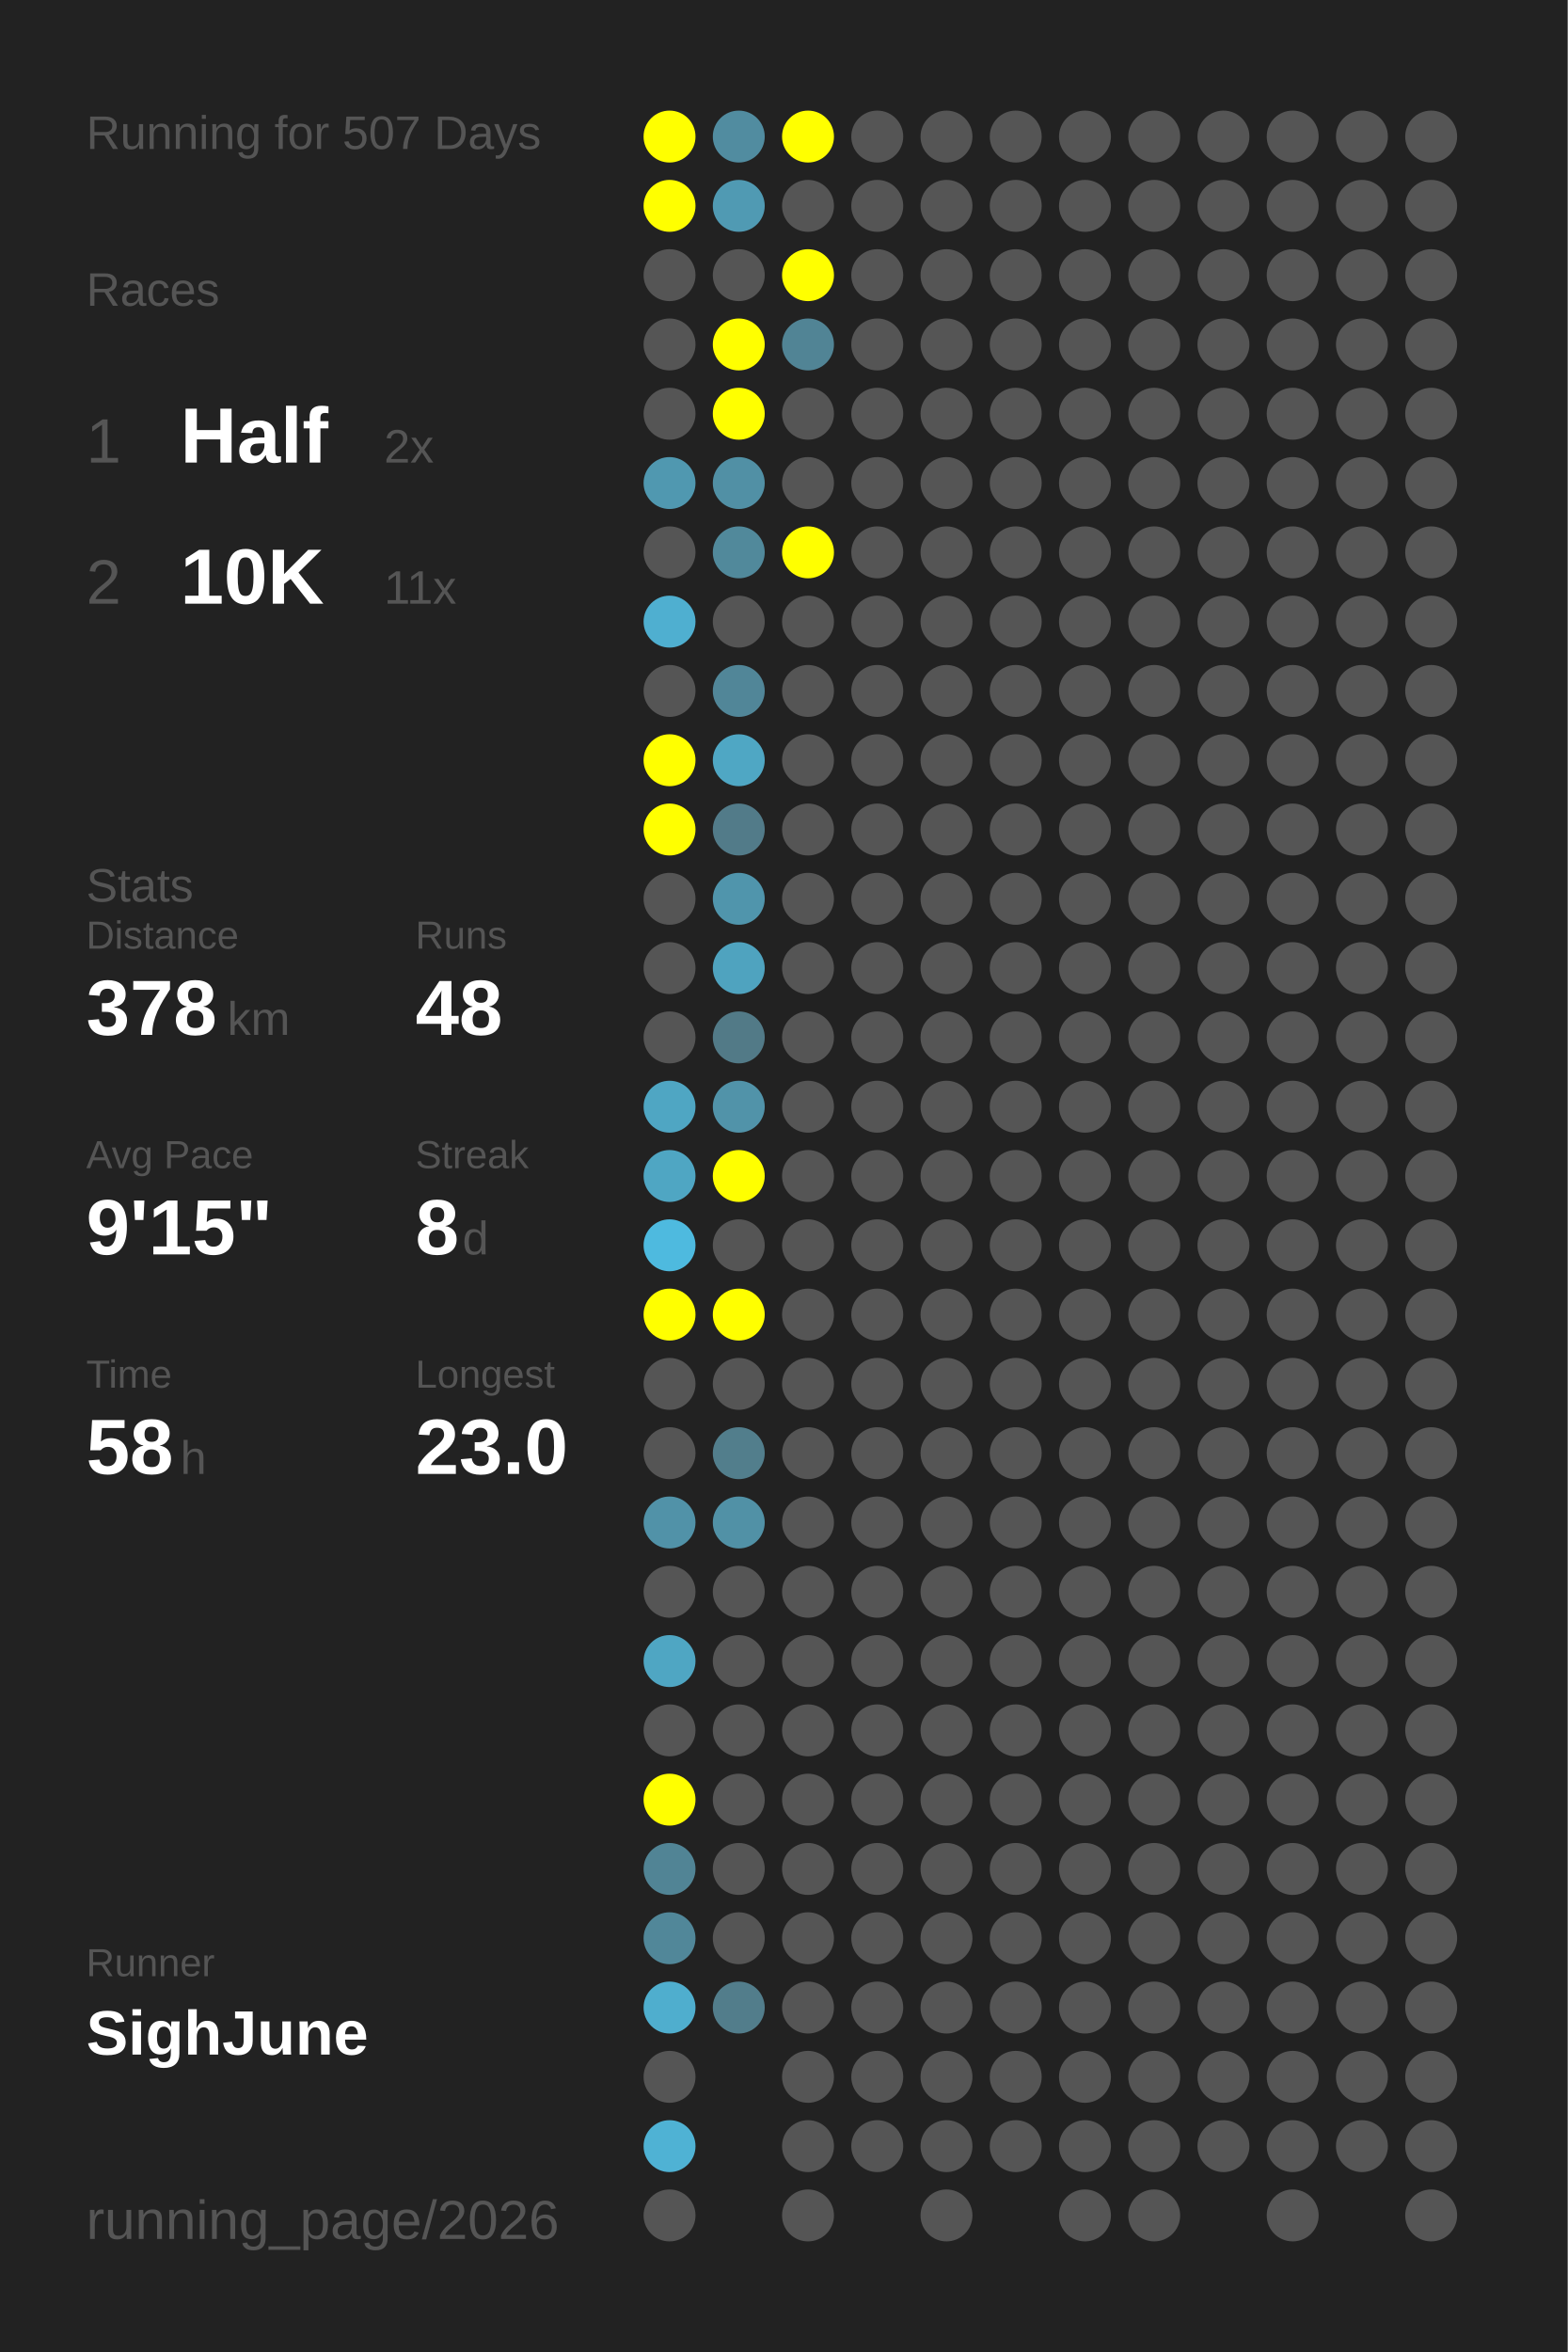
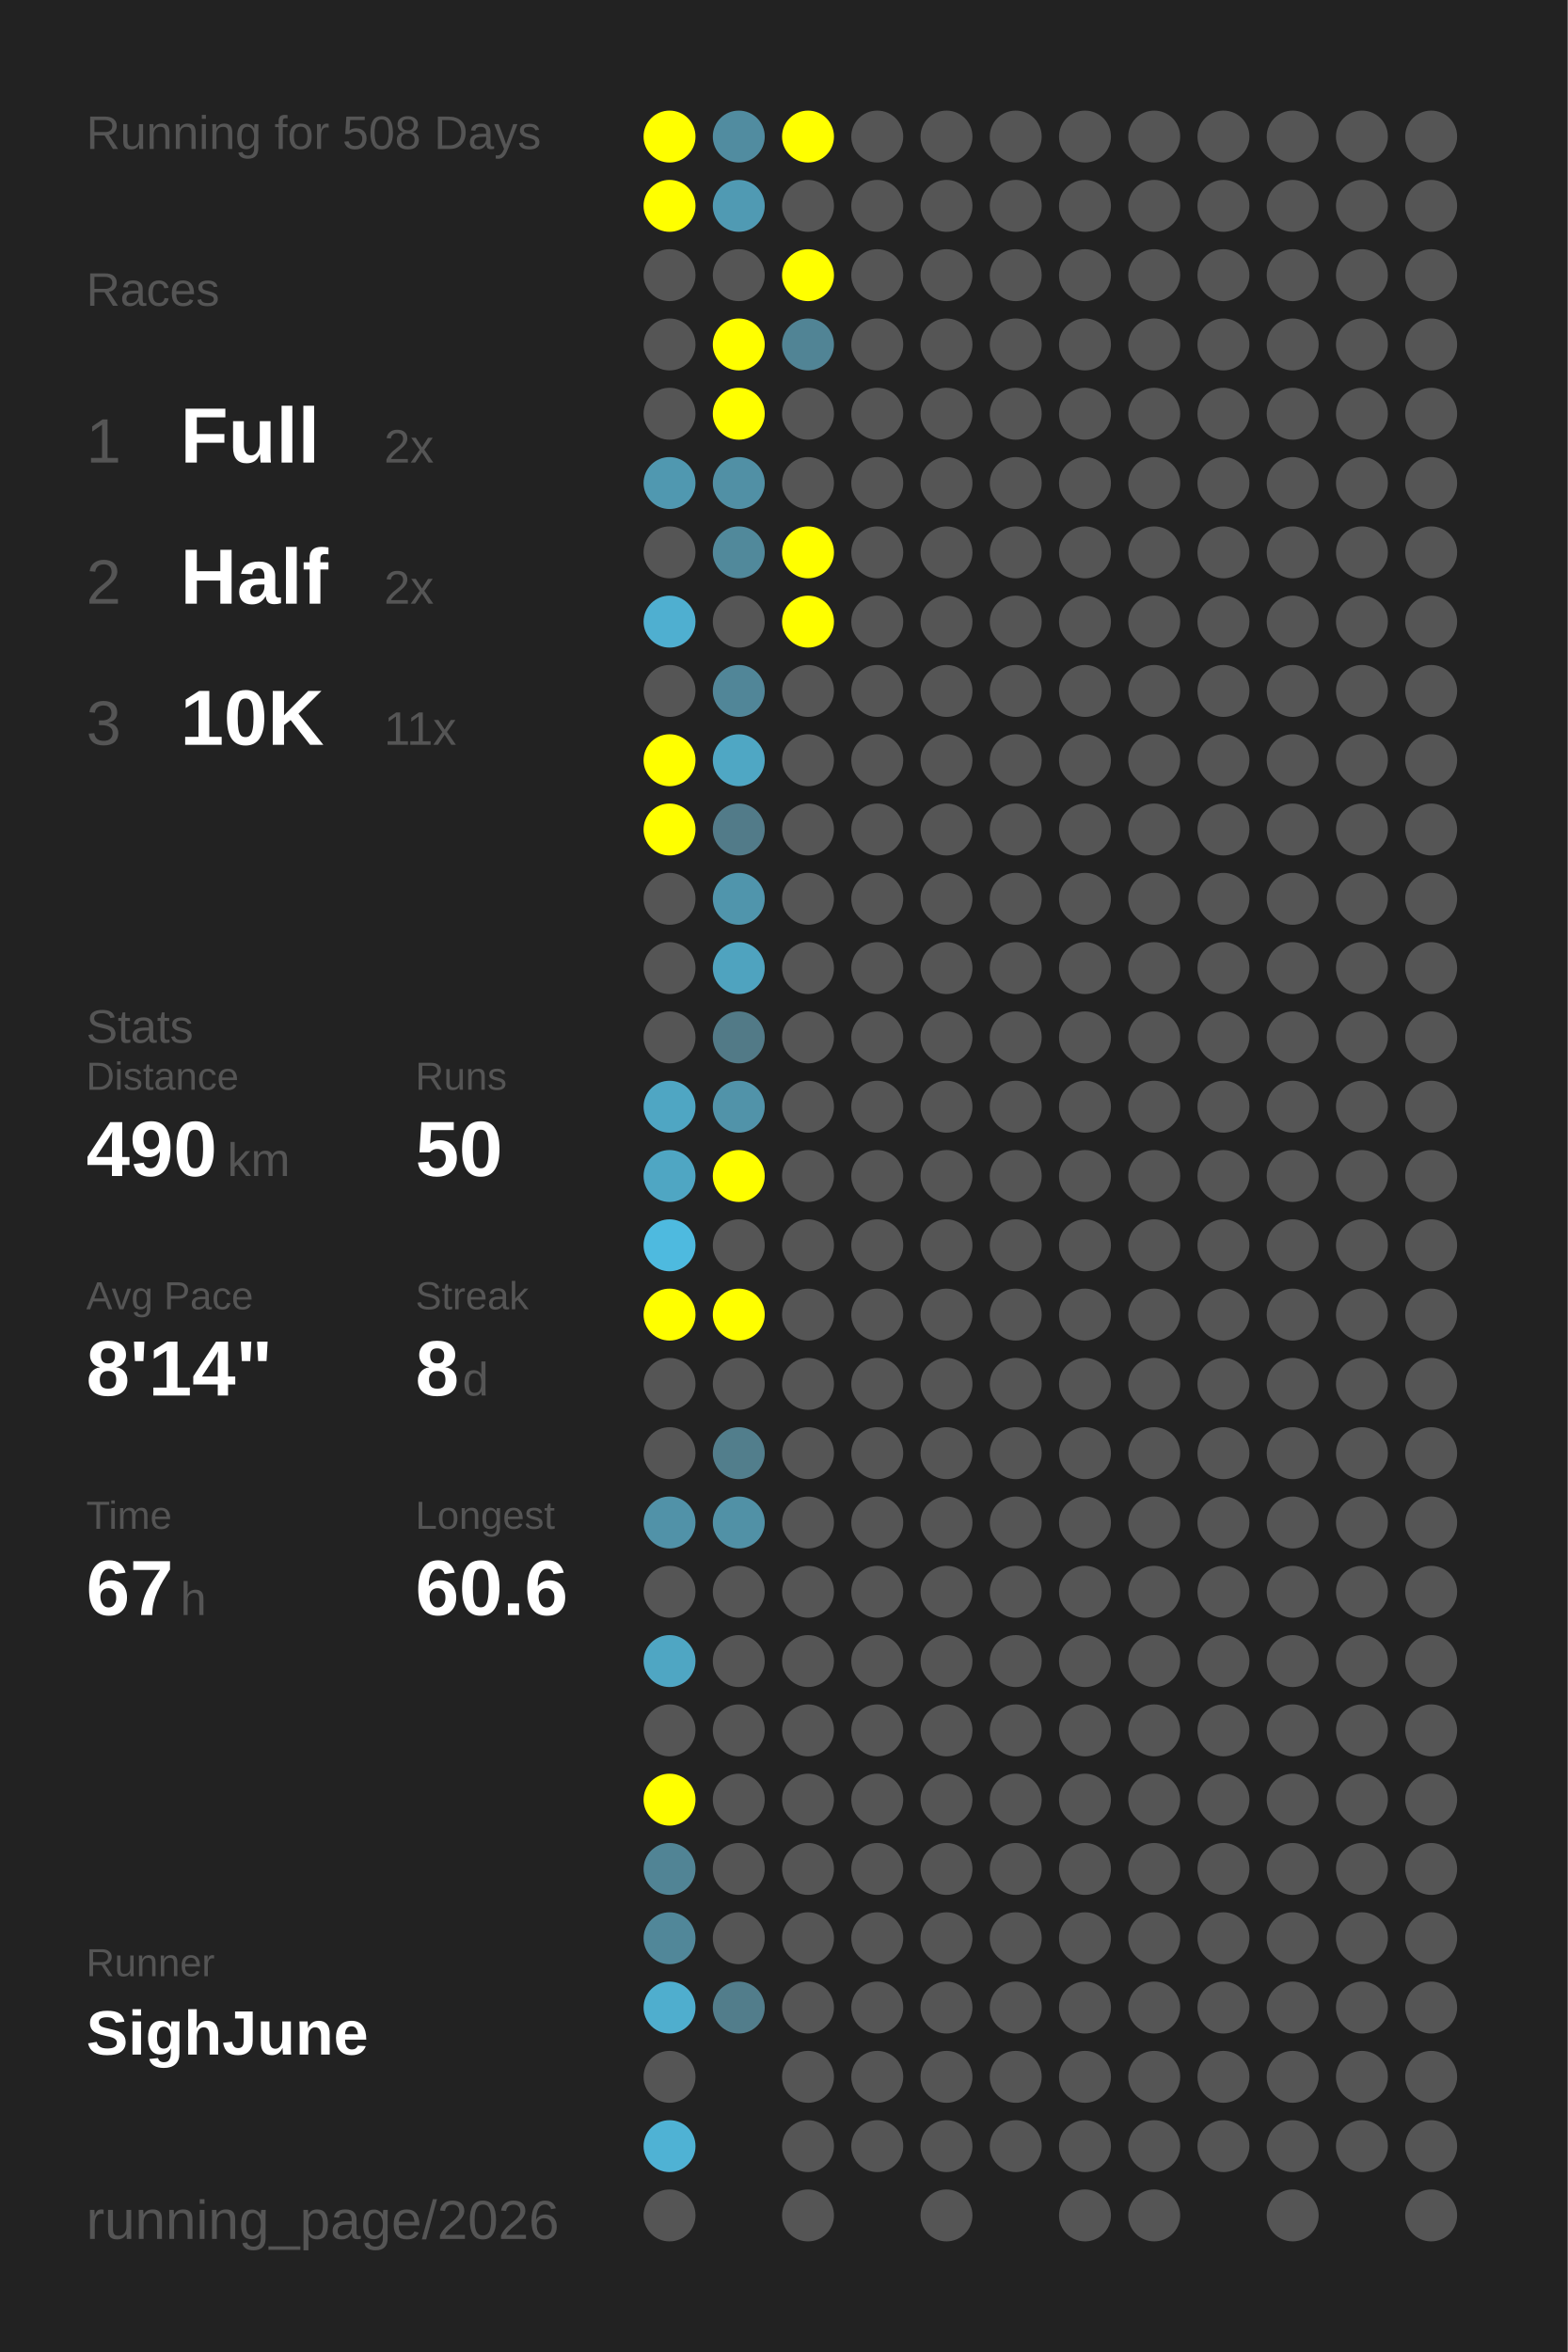
<svg xmlns="http://www.w3.org/2000/svg" baseProfile="full" height="300mm" version="1.1" viewBox="0,0,200,300" width="200mm">
  <defs />
  <rect fill="#222222" height="300" width="200" x="0" y="0" />
-   <text fill="#555555" style="font-size:6px; font-family:Arial;" x="11" y="19">Running for 507 Days</text>
+   <text fill="#555555" style="font-size:6px; font-family:Arial;" x="11" y="19">Running for 508 Days</text>
  <text fill="#555555" style="font-size:6px; font-family:Arial;" x="11" y="39">Races</text>
  <text fill="#555555" style="font-size:8px; font-family:Arial;" x="11" y="59">1</text>
-   <text fill="#FFFFFF" style="font-size:10px; font-family:Arial; font-weight:bold;" x="23" y="59">Half</text>
+   <text fill="#FFFFFF" style="font-size:10px; font-family:Arial; font-weight:bold;" x="23" y="59">Full</text>
  <text fill="#555555" style="font-size:6px; font-family:Arial;" x="49" y="59">2x</text>
  <text fill="#555555" style="font-size:8px; font-family:Arial;" x="11" y="77">2</text>
-   <text fill="#FFFFFF" style="font-size:10px; font-family:Arial; font-weight:bold;" x="23" y="77">10K</text>
-   <text fill="#555555" style="font-size:6px; font-family:Arial;" x="49" y="77">11x</text>
-   <text fill="#555555" style="font-size:6px; font-family:Arial;" x="11" y="115">Stats</text>
-   <text fill="#555555" style="font-size:5px; font-family:Arial;" x="11" y="121">Distance</text>
-   <text fill="#FFFFFF" style="font-size:10px; font-family:Arial; font-weight:bold;" x="11" y="132">378</text>
-   <text fill="#555555" style="font-size:6px; font-family:Arial;" x="29" y="132">km</text>
-   <text fill="#555555" style="font-size:5px; font-family:Arial;" x="53" y="121">Runs</text>
-   <text fill="#FFFFFF" style="font-size:10px; font-family:Arial; font-weight:bold;" x="53" y="132">48</text>
-   <text fill="#555555" style="font-size:5px; font-family:Arial;" x="11" y="149">Avg Pace</text>
-   <text fill="#FFFFFF" style="font-size:10px; font-family:Arial; font-weight:bold;" x="11" y="160">9'15"</text>
-   <text fill="#555555" style="font-size:5px; font-family:Arial;" x="53" y="149">Streak</text>
-   <text fill="#FFFFFF" style="font-size:10px; font-family:Arial; font-weight:bold;" x="53" y="160">8</text>
-   <text fill="#555555" style="font-size:6px; font-family:Arial;" x="59" y="160">d</text>
-   <text fill="#555555" style="font-size:5px; font-family:Arial;" x="11" y="177">Time</text>
-   <text fill="#FFFFFF" style="font-size:10px; font-family:Arial; font-weight:bold;" x="11" y="188">58</text>
-   <text fill="#555555" style="font-size:6px; font-family:Arial;" x="23" y="188">h</text>
-   <text fill="#555555" style="font-size:5px; font-family:Arial;" x="53" y="177">Longest</text>
-   <text fill="#FFFFFF" style="font-size:10px; font-family:Arial; font-weight:bold;" x="53" y="188">23.0</text>
+   <text fill="#FFFFFF" style="font-size:10px; font-family:Arial; font-weight:bold;" x="23" y="77">Half</text>
+   <text fill="#555555" style="font-size:6px; font-family:Arial;" x="49" y="77">2x</text>
+   <text fill="#555555" style="font-size:8px; font-family:Arial;" x="11" y="95">3</text>
+   <text fill="#FFFFFF" style="font-size:10px; font-family:Arial; font-weight:bold;" x="23" y="95">10K</text>
+   <text fill="#555555" style="font-size:6px; font-family:Arial;" x="49" y="95">11x</text>
+   <text fill="#555555" style="font-size:6px; font-family:Arial;" x="11" y="133">Stats</text>
+   <text fill="#555555" style="font-size:5px; font-family:Arial;" x="11" y="139">Distance</text>
+   <text fill="#FFFFFF" style="font-size:10px; font-family:Arial; font-weight:bold;" x="11" y="150">490</text>
+   <text fill="#555555" style="font-size:6px; font-family:Arial;" x="29" y="150">km</text>
+   <text fill="#555555" style="font-size:5px; font-family:Arial;" x="53" y="139">Runs</text>
+   <text fill="#FFFFFF" style="font-size:10px; font-family:Arial; font-weight:bold;" x="53" y="150">50</text>
+   <text fill="#555555" style="font-size:5px; font-family:Arial;" x="11" y="167">Avg Pace</text>
+   <text fill="#FFFFFF" style="font-size:10px; font-family:Arial; font-weight:bold;" x="11" y="178">8'14"</text>
+   <text fill="#555555" style="font-size:5px; font-family:Arial;" x="53" y="167">Streak</text>
+   <text fill="#FFFFFF" style="font-size:10px; font-family:Arial; font-weight:bold;" x="53" y="178">8</text>
+   <text fill="#555555" style="font-size:6px; font-family:Arial;" x="59" y="178">d</text>
+   <text fill="#555555" style="font-size:5px; font-family:Arial;" x="11" y="195">Time</text>
+   <text fill="#FFFFFF" style="font-size:10px; font-family:Arial; font-weight:bold;" x="11" y="206">67</text>
+   <text fill="#555555" style="font-size:6px; font-family:Arial;" x="23" y="206">h</text>
+   <text fill="#555555" style="font-size:5px; font-family:Arial;" x="53" y="195">Longest</text>
+   <text fill="#FFFFFF" style="font-size:10px; font-family:Arial; font-weight:bold;" x="53" y="206">60.6</text>
  <text fill="#555555" style="font-size:5px; font-family:Arial;" x="11" y="252.065">Runner</text>
  <text fill="#FFFFFF" style="font-size:8px; font-family:Arial; font-weight:bold;" x="11" y="262.065">SighJune</text>
  <text fill="#555555" style="font-size:7px; font-family:Arial;" x="11" y="285.581">running_page/2026</text>
  <circle cx="85.417" cy="17.419" fill="#FFFF00" r="3.312" />
  <circle cx="85.417" cy="26.258" fill="#FFFF00" r="3.312" />
  <circle cx="85.417" cy="35.097" fill="#555555" r="3.312" />
  <circle cx="85.417" cy="43.935" fill="#555555" r="3.312" />
  <circle cx="85.417" cy="52.774" fill="#555555" r="3.312" />
  <circle cx="85.417" cy="61.613" fill="#5098b0" r="3.312" />
  <circle cx="85.417" cy="70.452" fill="#555555" r="3.312" />
  <circle cx="85.417" cy="79.29" fill="#4fafd0" r="3.312" />
  <circle cx="85.417" cy="88.129" fill="#555555" r="3.312" />
  <circle cx="85.417" cy="96.968" fill="#FFFF00" r="3.312" />
  <circle cx="85.417" cy="105.806" fill="#FFFF00" r="3.312" />
  <circle cx="85.417" cy="114.645" fill="#555555" r="3.312" />
  <circle cx="85.417" cy="123.484" fill="#555555" r="3.312" />
  <circle cx="85.417" cy="132.323" fill="#555555" r="3.312" />
  <circle cx="85.417" cy="141.161" fill="#4fa6c3" r="3.312" />
  <circle cx="85.417" cy="150" fill="#4fa6c3" r="3.312" />
  <circle cx="85.417" cy="158.839" fill="#4ebadf" r="3.312" />
  <circle cx="85.417" cy="167.677" fill="#FFFF00" r="3.312" />
  <circle cx="85.417" cy="176.516" fill="#555555" r="3.312" />
  <circle cx="85.417" cy="185.355" fill="#555555" r="3.312" />
  <circle cx="85.417" cy="194.194" fill="#5192a8" r="3.312" />
  <circle cx="85.417" cy="203.032" fill="#555555" r="3.312" />
  <circle cx="85.417" cy="211.871" fill="#4fa6c3" r="3.312" />
  <circle cx="85.417" cy="220.71" fill="#555555" r="3.312" />
  <circle cx="85.417" cy="229.548" fill="#FFFF00" r="3.312" />
  <circle cx="85.417" cy="238.387" fill="#518495" r="3.312" />
  <circle cx="85.417" cy="247.226" fill="#518799" r="3.312" />
  <circle cx="85.417" cy="256.065" fill="#4faece" r="3.312" />
  <circle cx="85.417" cy="264.903" fill="#555555" r="3.312" />
  <circle cx="85.417" cy="273.742" fill="#4fb2d4" r="3.312" />
  <circle cx="85.417" cy="282.581" fill="#555555" r="3.312" />
  <circle cx="94.25" cy="17.419" fill="#518ca0" r="3.312" />
  <circle cx="94.25" cy="26.258" fill="#509ab3" r="3.312" />
  <circle cx="94.25" cy="35.097" fill="#555555" r="3.312" />
  <circle cx="94.25" cy="43.935" fill="#FFFF00" r="3.312" />
  <circle cx="94.25" cy="52.774" fill="#FFFF00" r="3.312" />
  <circle cx="94.25" cy="61.613" fill="#5190a5" r="3.312" />
  <circle cx="94.25" cy="70.452" fill="#51899b" r="3.312" />
  <circle cx="94.25" cy="79.29" fill="#555555" r="3.312" />
  <circle cx="94.25" cy="88.129" fill="#518698" r="3.312" />
  <circle cx="94.25" cy="96.968" fill="#4fa7c4" r="3.312" />
  <circle cx="94.25" cy="105.806" fill="#527b89" r="3.312" />
  <circle cx="94.25" cy="114.645" fill="#5095ac" r="3.312" />
  <circle cx="94.25" cy="123.484" fill="#4fa3bf" r="3.312" />
  <circle cx="94.25" cy="132.323" fill="#527a87" r="3.312" />
  <circle cx="94.25" cy="141.161" fill="#5193a9" r="3.312" />
  <circle cx="94.25" cy="150" fill="#FFFF00" r="3.312" />
  <circle cx="94.25" cy="158.839" fill="#555555" r="3.312" />
  <circle cx="94.25" cy="167.677" fill="#FFFF00" r="3.312" />
  <circle cx="94.25" cy="176.516" fill="#555555" r="3.312" />
  <circle cx="94.25" cy="185.355" fill="#527e8c" r="3.312" />
  <circle cx="94.25" cy="194.194" fill="#5191a6" r="3.312" />
  <circle cx="94.25" cy="203.032" fill="#555555" r="3.312" />
  <circle cx="94.25" cy="211.871" fill="#555555" r="3.312" />
  <circle cx="94.25" cy="220.71" fill="#555555" r="3.312" />
  <circle cx="94.25" cy="229.548" fill="#555555" r="3.312" />
  <circle cx="94.25" cy="238.387" fill="#555555" r="3.312" />
  <circle cx="94.25" cy="247.226" fill="#555555" r="3.312" />
  <circle cx="94.25" cy="256.065" fill="#527d8b" r="3.312" />
  <circle cx="103.083" cy="17.419" fill="#FFFF00" r="3.312" />
  <circle cx="103.083" cy="26.258" fill="#555555" r="3.312" />
  <circle cx="103.083" cy="35.097" fill="#FFFF00" r="3.312" />
  <circle cx="103.083" cy="43.935" fill="#518495" r="3.312" />
  <circle cx="103.083" cy="52.774" fill="#555555" r="3.312" />
  <circle cx="103.083" cy="61.613" fill="#555555" r="3.312" />
  <circle cx="103.083" cy="70.452" fill="#FFFF00" r="3.312" />
-   <circle cx="103.083" cy="79.29" fill="#555555" r="3.312" />
+   <circle cx="103.083" cy="79.29" fill="#FFFF00" r="3.312" />
  <circle cx="103.083" cy="88.129" fill="#555555" r="3.312" />
  <circle cx="103.083" cy="96.968" fill="#555555" r="3.312" />
  <circle cx="103.083" cy="105.806" fill="#555555" r="3.312" />
  <circle cx="103.083" cy="114.645" fill="#555555" r="3.312" />
  <circle cx="103.083" cy="123.484" fill="#555555" r="3.312" />
  <circle cx="103.083" cy="132.323" fill="#555555" r="3.312" />
  <circle cx="103.083" cy="141.161" fill="#555555" r="3.312" />
  <circle cx="103.083" cy="150" fill="#555555" r="3.312" />
  <circle cx="103.083" cy="158.839" fill="#555555" r="3.312" />
  <circle cx="103.083" cy="167.677" fill="#555555" r="3.312" />
  <circle cx="103.083" cy="176.516" fill="#555555" r="3.312" />
  <circle cx="103.083" cy="185.355" fill="#555555" r="3.312" />
  <circle cx="103.083" cy="194.194" fill="#555555" r="3.312" />
  <circle cx="103.083" cy="203.032" fill="#555555" r="3.312" />
  <circle cx="103.083" cy="211.871" fill="#555555" r="3.312" />
  <circle cx="103.083" cy="220.71" fill="#555555" r="3.312" />
  <circle cx="103.083" cy="229.548" fill="#555555" r="3.312" />
  <circle cx="103.083" cy="238.387" fill="#555555" r="3.312" />
  <circle cx="103.083" cy="247.226" fill="#555555" r="3.312" />
  <circle cx="103.083" cy="256.065" fill="#555555" r="3.312" />
  <circle cx="103.083" cy="264.903" fill="#555555" r="3.312" />
  <circle cx="103.083" cy="273.742" fill="#555555" r="3.312" />
  <circle cx="103.083" cy="282.581" fill="#555555" r="3.312" />
  <circle cx="111.917" cy="17.419" fill="#555555" r="3.312" />
  <circle cx="111.917" cy="26.258" fill="#555555" r="3.312" />
  <circle cx="111.917" cy="35.097" fill="#555555" r="3.312" />
  <circle cx="111.917" cy="43.935" fill="#555555" r="3.312" />
  <circle cx="111.917" cy="52.774" fill="#555555" r="3.312" />
  <circle cx="111.917" cy="61.613" fill="#555555" r="3.312" />
  <circle cx="111.917" cy="70.452" fill="#555555" r="3.312" />
  <circle cx="111.917" cy="79.29" fill="#555555" r="3.312" />
  <circle cx="111.917" cy="88.129" fill="#555555" r="3.312" />
  <circle cx="111.917" cy="96.968" fill="#555555" r="3.312" />
  <circle cx="111.917" cy="105.806" fill="#555555" r="3.312" />
  <circle cx="111.917" cy="114.645" fill="#555555" r="3.312" />
  <circle cx="111.917" cy="123.484" fill="#555555" r="3.312" />
  <circle cx="111.917" cy="132.323" fill="#555555" r="3.312" />
  <circle cx="111.917" cy="141.161" fill="#555555" r="3.312" />
  <circle cx="111.917" cy="150" fill="#555555" r="3.312" />
  <circle cx="111.917" cy="158.839" fill="#555555" r="3.312" />
  <circle cx="111.917" cy="167.677" fill="#555555" r="3.312" />
  <circle cx="111.917" cy="176.516" fill="#555555" r="3.312" />
  <circle cx="111.917" cy="185.355" fill="#555555" r="3.312" />
  <circle cx="111.917" cy="194.194" fill="#555555" r="3.312" />
  <circle cx="111.917" cy="203.032" fill="#555555" r="3.312" />
  <circle cx="111.917" cy="211.871" fill="#555555" r="3.312" />
  <circle cx="111.917" cy="220.71" fill="#555555" r="3.312" />
  <circle cx="111.917" cy="229.548" fill="#555555" r="3.312" />
  <circle cx="111.917" cy="238.387" fill="#555555" r="3.312" />
  <circle cx="111.917" cy="247.226" fill="#555555" r="3.312" />
  <circle cx="111.917" cy="256.065" fill="#555555" r="3.312" />
  <circle cx="111.917" cy="264.903" fill="#555555" r="3.312" />
  <circle cx="111.917" cy="273.742" fill="#555555" r="3.312" />
  <circle cx="120.75" cy="17.419" fill="#555555" r="3.312" />
  <circle cx="120.75" cy="26.258" fill="#555555" r="3.312" />
  <circle cx="120.75" cy="35.097" fill="#555555" r="3.312" />
  <circle cx="120.75" cy="43.935" fill="#555555" r="3.312" />
  <circle cx="120.75" cy="52.774" fill="#555555" r="3.312" />
  <circle cx="120.75" cy="61.613" fill="#555555" r="3.312" />
  <circle cx="120.75" cy="70.452" fill="#555555" r="3.312" />
  <circle cx="120.75" cy="79.29" fill="#555555" r="3.312" />
  <circle cx="120.75" cy="88.129" fill="#555555" r="3.312" />
  <circle cx="120.75" cy="96.968" fill="#555555" r="3.312" />
  <circle cx="120.75" cy="105.806" fill="#555555" r="3.312" />
  <circle cx="120.75" cy="114.645" fill="#555555" r="3.312" />
  <circle cx="120.75" cy="123.484" fill="#555555" r="3.312" />
  <circle cx="120.75" cy="132.323" fill="#555555" r="3.312" />
  <circle cx="120.75" cy="141.161" fill="#555555" r="3.312" />
  <circle cx="120.75" cy="150" fill="#555555" r="3.312" />
  <circle cx="120.75" cy="158.839" fill="#555555" r="3.312" />
  <circle cx="120.75" cy="167.677" fill="#555555" r="3.312" />
  <circle cx="120.75" cy="176.516" fill="#555555" r="3.312" />
  <circle cx="120.75" cy="185.355" fill="#555555" r="3.312" />
  <circle cx="120.75" cy="194.194" fill="#555555" r="3.312" />
  <circle cx="120.75" cy="203.032" fill="#555555" r="3.312" />
  <circle cx="120.75" cy="211.871" fill="#555555" r="3.312" />
  <circle cx="120.75" cy="220.71" fill="#555555" r="3.312" />
  <circle cx="120.75" cy="229.548" fill="#555555" r="3.312" />
  <circle cx="120.75" cy="238.387" fill="#555555" r="3.312" />
  <circle cx="120.75" cy="247.226" fill="#555555" r="3.312" />
  <circle cx="120.75" cy="256.065" fill="#555555" r="3.312" />
  <circle cx="120.75" cy="264.903" fill="#555555" r="3.312" />
  <circle cx="120.75" cy="273.742" fill="#555555" r="3.312" />
  <circle cx="120.75" cy="282.581" fill="#555555" r="3.312" />
  <circle cx="129.583" cy="17.419" fill="#555555" r="3.312" />
  <circle cx="129.583" cy="26.258" fill="#555555" r="3.312" />
  <circle cx="129.583" cy="35.097" fill="#555555" r="3.312" />
  <circle cx="129.583" cy="43.935" fill="#555555" r="3.312" />
  <circle cx="129.583" cy="52.774" fill="#555555" r="3.312" />
  <circle cx="129.583" cy="61.613" fill="#555555" r="3.312" />
  <circle cx="129.583" cy="70.452" fill="#555555" r="3.312" />
  <circle cx="129.583" cy="79.29" fill="#555555" r="3.312" />
  <circle cx="129.583" cy="88.129" fill="#555555" r="3.312" />
  <circle cx="129.583" cy="96.968" fill="#555555" r="3.312" />
  <circle cx="129.583" cy="105.806" fill="#555555" r="3.312" />
  <circle cx="129.583" cy="114.645" fill="#555555" r="3.312" />
  <circle cx="129.583" cy="123.484" fill="#555555" r="3.312" />
  <circle cx="129.583" cy="132.323" fill="#555555" r="3.312" />
  <circle cx="129.583" cy="141.161" fill="#555555" r="3.312" />
  <circle cx="129.583" cy="150" fill="#555555" r="3.312" />
  <circle cx="129.583" cy="158.839" fill="#555555" r="3.312" />
  <circle cx="129.583" cy="167.677" fill="#555555" r="3.312" />
  <circle cx="129.583" cy="176.516" fill="#555555" r="3.312" />
  <circle cx="129.583" cy="185.355" fill="#555555" r="3.312" />
  <circle cx="129.583" cy="194.194" fill="#555555" r="3.312" />
  <circle cx="129.583" cy="203.032" fill="#555555" r="3.312" />
  <circle cx="129.583" cy="211.871" fill="#555555" r="3.312" />
  <circle cx="129.583" cy="220.71" fill="#555555" r="3.312" />
  <circle cx="129.583" cy="229.548" fill="#555555" r="3.312" />
  <circle cx="129.583" cy="238.387" fill="#555555" r="3.312" />
  <circle cx="129.583" cy="247.226" fill="#555555" r="3.312" />
  <circle cx="129.583" cy="256.065" fill="#555555" r="3.312" />
  <circle cx="129.583" cy="264.903" fill="#555555" r="3.312" />
  <circle cx="129.583" cy="273.742" fill="#555555" r="3.312" />
  <circle cx="138.417" cy="17.419" fill="#555555" r="3.312" />
  <circle cx="138.417" cy="26.258" fill="#555555" r="3.312" />
  <circle cx="138.417" cy="35.097" fill="#555555" r="3.312" />
  <circle cx="138.417" cy="43.935" fill="#555555" r="3.312" />
  <circle cx="138.417" cy="52.774" fill="#555555" r="3.312" />
  <circle cx="138.417" cy="61.613" fill="#555555" r="3.312" />
  <circle cx="138.417" cy="70.452" fill="#555555" r="3.312" />
  <circle cx="138.417" cy="79.29" fill="#555555" r="3.312" />
  <circle cx="138.417" cy="88.129" fill="#555555" r="3.312" />
  <circle cx="138.417" cy="96.968" fill="#555555" r="3.312" />
  <circle cx="138.417" cy="105.806" fill="#555555" r="3.312" />
  <circle cx="138.417" cy="114.645" fill="#555555" r="3.312" />
  <circle cx="138.417" cy="123.484" fill="#555555" r="3.312" />
  <circle cx="138.417" cy="132.323" fill="#555555" r="3.312" />
  <circle cx="138.417" cy="141.161" fill="#555555" r="3.312" />
  <circle cx="138.417" cy="150" fill="#555555" r="3.312" />
  <circle cx="138.417" cy="158.839" fill="#555555" r="3.312" />
  <circle cx="138.417" cy="167.677" fill="#555555" r="3.312" />
  <circle cx="138.417" cy="176.516" fill="#555555" r="3.312" />
  <circle cx="138.417" cy="185.355" fill="#555555" r="3.312" />
  <circle cx="138.417" cy="194.194" fill="#555555" r="3.312" />
  <circle cx="138.417" cy="203.032" fill="#555555" r="3.312" />
  <circle cx="138.417" cy="211.871" fill="#555555" r="3.312" />
  <circle cx="138.417" cy="220.71" fill="#555555" r="3.312" />
  <circle cx="138.417" cy="229.548" fill="#555555" r="3.312" />
  <circle cx="138.417" cy="238.387" fill="#555555" r="3.312" />
  <circle cx="138.417" cy="247.226" fill="#555555" r="3.312" />
  <circle cx="138.417" cy="256.065" fill="#555555" r="3.312" />
  <circle cx="138.417" cy="264.903" fill="#555555" r="3.312" />
  <circle cx="138.417" cy="273.742" fill="#555555" r="3.312" />
  <circle cx="138.417" cy="282.581" fill="#555555" r="3.312" />
  <circle cx="147.25" cy="17.419" fill="#555555" r="3.312" />
  <circle cx="147.25" cy="26.258" fill="#555555" r="3.312" />
  <circle cx="147.25" cy="35.097" fill="#555555" r="3.312" />
  <circle cx="147.25" cy="43.935" fill="#555555" r="3.312" />
  <circle cx="147.25" cy="52.774" fill="#555555" r="3.312" />
  <circle cx="147.25" cy="61.613" fill="#555555" r="3.312" />
  <circle cx="147.25" cy="70.452" fill="#555555" r="3.312" />
  <circle cx="147.25" cy="79.29" fill="#555555" r="3.312" />
  <circle cx="147.25" cy="88.129" fill="#555555" r="3.312" />
  <circle cx="147.25" cy="96.968" fill="#555555" r="3.312" />
  <circle cx="147.25" cy="105.806" fill="#555555" r="3.312" />
  <circle cx="147.25" cy="114.645" fill="#555555" r="3.312" />
  <circle cx="147.25" cy="123.484" fill="#555555" r="3.312" />
  <circle cx="147.25" cy="132.323" fill="#555555" r="3.312" />
  <circle cx="147.25" cy="141.161" fill="#555555" r="3.312" />
  <circle cx="147.25" cy="150" fill="#555555" r="3.312" />
  <circle cx="147.25" cy="158.839" fill="#555555" r="3.312" />
  <circle cx="147.25" cy="167.677" fill="#555555" r="3.312" />
  <circle cx="147.25" cy="176.516" fill="#555555" r="3.312" />
  <circle cx="147.25" cy="185.355" fill="#555555" r="3.312" />
  <circle cx="147.25" cy="194.194" fill="#555555" r="3.312" />
  <circle cx="147.25" cy="203.032" fill="#555555" r="3.312" />
  <circle cx="147.25" cy="211.871" fill="#555555" r="3.312" />
  <circle cx="147.25" cy="220.71" fill="#555555" r="3.312" />
  <circle cx="147.25" cy="229.548" fill="#555555" r="3.312" />
  <circle cx="147.25" cy="238.387" fill="#555555" r="3.312" />
  <circle cx="147.25" cy="247.226" fill="#555555" r="3.312" />
  <circle cx="147.25" cy="256.065" fill="#555555" r="3.312" />
  <circle cx="147.25" cy="264.903" fill="#555555" r="3.312" />
  <circle cx="147.25" cy="273.742" fill="#555555" r="3.312" />
  <circle cx="147.25" cy="282.581" fill="#555555" r="3.312" />
  <circle cx="156.083" cy="17.419" fill="#555555" r="3.312" />
  <circle cx="156.083" cy="26.258" fill="#555555" r="3.312" />
  <circle cx="156.083" cy="35.097" fill="#555555" r="3.312" />
  <circle cx="156.083" cy="43.935" fill="#555555" r="3.312" />
  <circle cx="156.083" cy="52.774" fill="#555555" r="3.312" />
  <circle cx="156.083" cy="61.613" fill="#555555" r="3.312" />
  <circle cx="156.083" cy="70.452" fill="#555555" r="3.312" />
  <circle cx="156.083" cy="79.29" fill="#555555" r="3.312" />
  <circle cx="156.083" cy="88.129" fill="#555555" r="3.312" />
  <circle cx="156.083" cy="96.968" fill="#555555" r="3.312" />
  <circle cx="156.083" cy="105.806" fill="#555555" r="3.312" />
  <circle cx="156.083" cy="114.645" fill="#555555" r="3.312" />
  <circle cx="156.083" cy="123.484" fill="#555555" r="3.312" />
  <circle cx="156.083" cy="132.323" fill="#555555" r="3.312" />
  <circle cx="156.083" cy="141.161" fill="#555555" r="3.312" />
  <circle cx="156.083" cy="150" fill="#555555" r="3.312" />
  <circle cx="156.083" cy="158.839" fill="#555555" r="3.312" />
  <circle cx="156.083" cy="167.677" fill="#555555" r="3.312" />
  <circle cx="156.083" cy="176.516" fill="#555555" r="3.312" />
  <circle cx="156.083" cy="185.355" fill="#555555" r="3.312" />
  <circle cx="156.083" cy="194.194" fill="#555555" r="3.312" />
  <circle cx="156.083" cy="203.032" fill="#555555" r="3.312" />
  <circle cx="156.083" cy="211.871" fill="#555555" r="3.312" />
  <circle cx="156.083" cy="220.71" fill="#555555" r="3.312" />
  <circle cx="156.083" cy="229.548" fill="#555555" r="3.312" />
  <circle cx="156.083" cy="238.387" fill="#555555" r="3.312" />
  <circle cx="156.083" cy="247.226" fill="#555555" r="3.312" />
  <circle cx="156.083" cy="256.065" fill="#555555" r="3.312" />
  <circle cx="156.083" cy="264.903" fill="#555555" r="3.312" />
  <circle cx="156.083" cy="273.742" fill="#555555" r="3.312" />
  <circle cx="164.917" cy="17.419" fill="#555555" r="3.312" />
  <circle cx="164.917" cy="26.258" fill="#555555" r="3.312" />
  <circle cx="164.917" cy="35.097" fill="#555555" r="3.312" />
  <circle cx="164.917" cy="43.935" fill="#555555" r="3.312" />
  <circle cx="164.917" cy="52.774" fill="#555555" r="3.312" />
  <circle cx="164.917" cy="61.613" fill="#555555" r="3.312" />
  <circle cx="164.917" cy="70.452" fill="#555555" r="3.312" />
  <circle cx="164.917" cy="79.29" fill="#555555" r="3.312" />
  <circle cx="164.917" cy="88.129" fill="#555555" r="3.312" />
  <circle cx="164.917" cy="96.968" fill="#555555" r="3.312" />
  <circle cx="164.917" cy="105.806" fill="#555555" r="3.312" />
  <circle cx="164.917" cy="114.645" fill="#555555" r="3.312" />
  <circle cx="164.917" cy="123.484" fill="#555555" r="3.312" />
  <circle cx="164.917" cy="132.323" fill="#555555" r="3.312" />
  <circle cx="164.917" cy="141.161" fill="#555555" r="3.312" />
  <circle cx="164.917" cy="150" fill="#555555" r="3.312" />
  <circle cx="164.917" cy="158.839" fill="#555555" r="3.312" />
  <circle cx="164.917" cy="167.677" fill="#555555" r="3.312" />
  <circle cx="164.917" cy="176.516" fill="#555555" r="3.312" />
  <circle cx="164.917" cy="185.355" fill="#555555" r="3.312" />
  <circle cx="164.917" cy="194.194" fill="#555555" r="3.312" />
  <circle cx="164.917" cy="203.032" fill="#555555" r="3.312" />
  <circle cx="164.917" cy="211.871" fill="#555555" r="3.312" />
  <circle cx="164.917" cy="220.71" fill="#555555" r="3.312" />
  <circle cx="164.917" cy="229.548" fill="#555555" r="3.312" />
  <circle cx="164.917" cy="238.387" fill="#555555" r="3.312" />
  <circle cx="164.917" cy="247.226" fill="#555555" r="3.312" />
  <circle cx="164.917" cy="256.065" fill="#555555" r="3.312" />
  <circle cx="164.917" cy="264.903" fill="#555555" r="3.312" />
  <circle cx="164.917" cy="273.742" fill="#555555" r="3.312" />
  <circle cx="164.917" cy="282.581" fill="#555555" r="3.312" />
  <circle cx="173.75" cy="17.419" fill="#555555" r="3.312" />
  <circle cx="173.75" cy="26.258" fill="#555555" r="3.312" />
  <circle cx="173.75" cy="35.097" fill="#555555" r="3.312" />
  <circle cx="173.75" cy="43.935" fill="#555555" r="3.312" />
  <circle cx="173.75" cy="52.774" fill="#555555" r="3.312" />
  <circle cx="173.75" cy="61.613" fill="#555555" r="3.312" />
  <circle cx="173.75" cy="70.452" fill="#555555" r="3.312" />
  <circle cx="173.75" cy="79.29" fill="#555555" r="3.312" />
  <circle cx="173.75" cy="88.129" fill="#555555" r="3.312" />
  <circle cx="173.75" cy="96.968" fill="#555555" r="3.312" />
  <circle cx="173.75" cy="105.806" fill="#555555" r="3.312" />
  <circle cx="173.75" cy="114.645" fill="#555555" r="3.312" />
  <circle cx="173.75" cy="123.484" fill="#555555" r="3.312" />
  <circle cx="173.75" cy="132.323" fill="#555555" r="3.312" />
  <circle cx="173.75" cy="141.161" fill="#555555" r="3.312" />
  <circle cx="173.75" cy="150" fill="#555555" r="3.312" />
  <circle cx="173.75" cy="158.839" fill="#555555" r="3.312" />
  <circle cx="173.75" cy="167.677" fill="#555555" r="3.312" />
  <circle cx="173.75" cy="176.516" fill="#555555" r="3.312" />
  <circle cx="173.75" cy="185.355" fill="#555555" r="3.312" />
  <circle cx="173.75" cy="194.194" fill="#555555" r="3.312" />
  <circle cx="173.75" cy="203.032" fill="#555555" r="3.312" />
  <circle cx="173.75" cy="211.871" fill="#555555" r="3.312" />
  <circle cx="173.75" cy="220.71" fill="#555555" r="3.312" />
  <circle cx="173.75" cy="229.548" fill="#555555" r="3.312" />
  <circle cx="173.75" cy="238.387" fill="#555555" r="3.312" />
  <circle cx="173.75" cy="247.226" fill="#555555" r="3.312" />
  <circle cx="173.75" cy="256.065" fill="#555555" r="3.312" />
  <circle cx="173.75" cy="264.903" fill="#555555" r="3.312" />
  <circle cx="173.75" cy="273.742" fill="#555555" r="3.312" />
  <circle cx="182.583" cy="17.419" fill="#555555" r="3.312" />
  <circle cx="182.583" cy="26.258" fill="#555555" r="3.312" />
  <circle cx="182.583" cy="35.097" fill="#555555" r="3.312" />
  <circle cx="182.583" cy="43.935" fill="#555555" r="3.312" />
  <circle cx="182.583" cy="52.774" fill="#555555" r="3.312" />
  <circle cx="182.583" cy="61.613" fill="#555555" r="3.312" />
  <circle cx="182.583" cy="70.452" fill="#555555" r="3.312" />
  <circle cx="182.583" cy="79.29" fill="#555555" r="3.312" />
  <circle cx="182.583" cy="88.129" fill="#555555" r="3.312" />
  <circle cx="182.583" cy="96.968" fill="#555555" r="3.312" />
  <circle cx="182.583" cy="105.806" fill="#555555" r="3.312" />
  <circle cx="182.583" cy="114.645" fill="#555555" r="3.312" />
  <circle cx="182.583" cy="123.484" fill="#555555" r="3.312" />
  <circle cx="182.583" cy="132.323" fill="#555555" r="3.312" />
  <circle cx="182.583" cy="141.161" fill="#555555" r="3.312" />
  <circle cx="182.583" cy="150" fill="#555555" r="3.312" />
  <circle cx="182.583" cy="158.839" fill="#555555" r="3.312" />
  <circle cx="182.583" cy="167.677" fill="#555555" r="3.312" />
  <circle cx="182.583" cy="176.516" fill="#555555" r="3.312" />
  <circle cx="182.583" cy="185.355" fill="#555555" r="3.312" />
  <circle cx="182.583" cy="194.194" fill="#555555" r="3.312" />
  <circle cx="182.583" cy="203.032" fill="#555555" r="3.312" />
  <circle cx="182.583" cy="211.871" fill="#555555" r="3.312" />
  <circle cx="182.583" cy="220.71" fill="#555555" r="3.312" />
  <circle cx="182.583" cy="229.548" fill="#555555" r="3.312" />
  <circle cx="182.583" cy="238.387" fill="#555555" r="3.312" />
  <circle cx="182.583" cy="247.226" fill="#555555" r="3.312" />
  <circle cx="182.583" cy="256.065" fill="#555555" r="3.312" />
  <circle cx="182.583" cy="264.903" fill="#555555" r="3.312" />
  <circle cx="182.583" cy="273.742" fill="#555555" r="3.312" />
  <circle cx="182.583" cy="282.581" fill="#555555" r="3.312" />
</svg>
